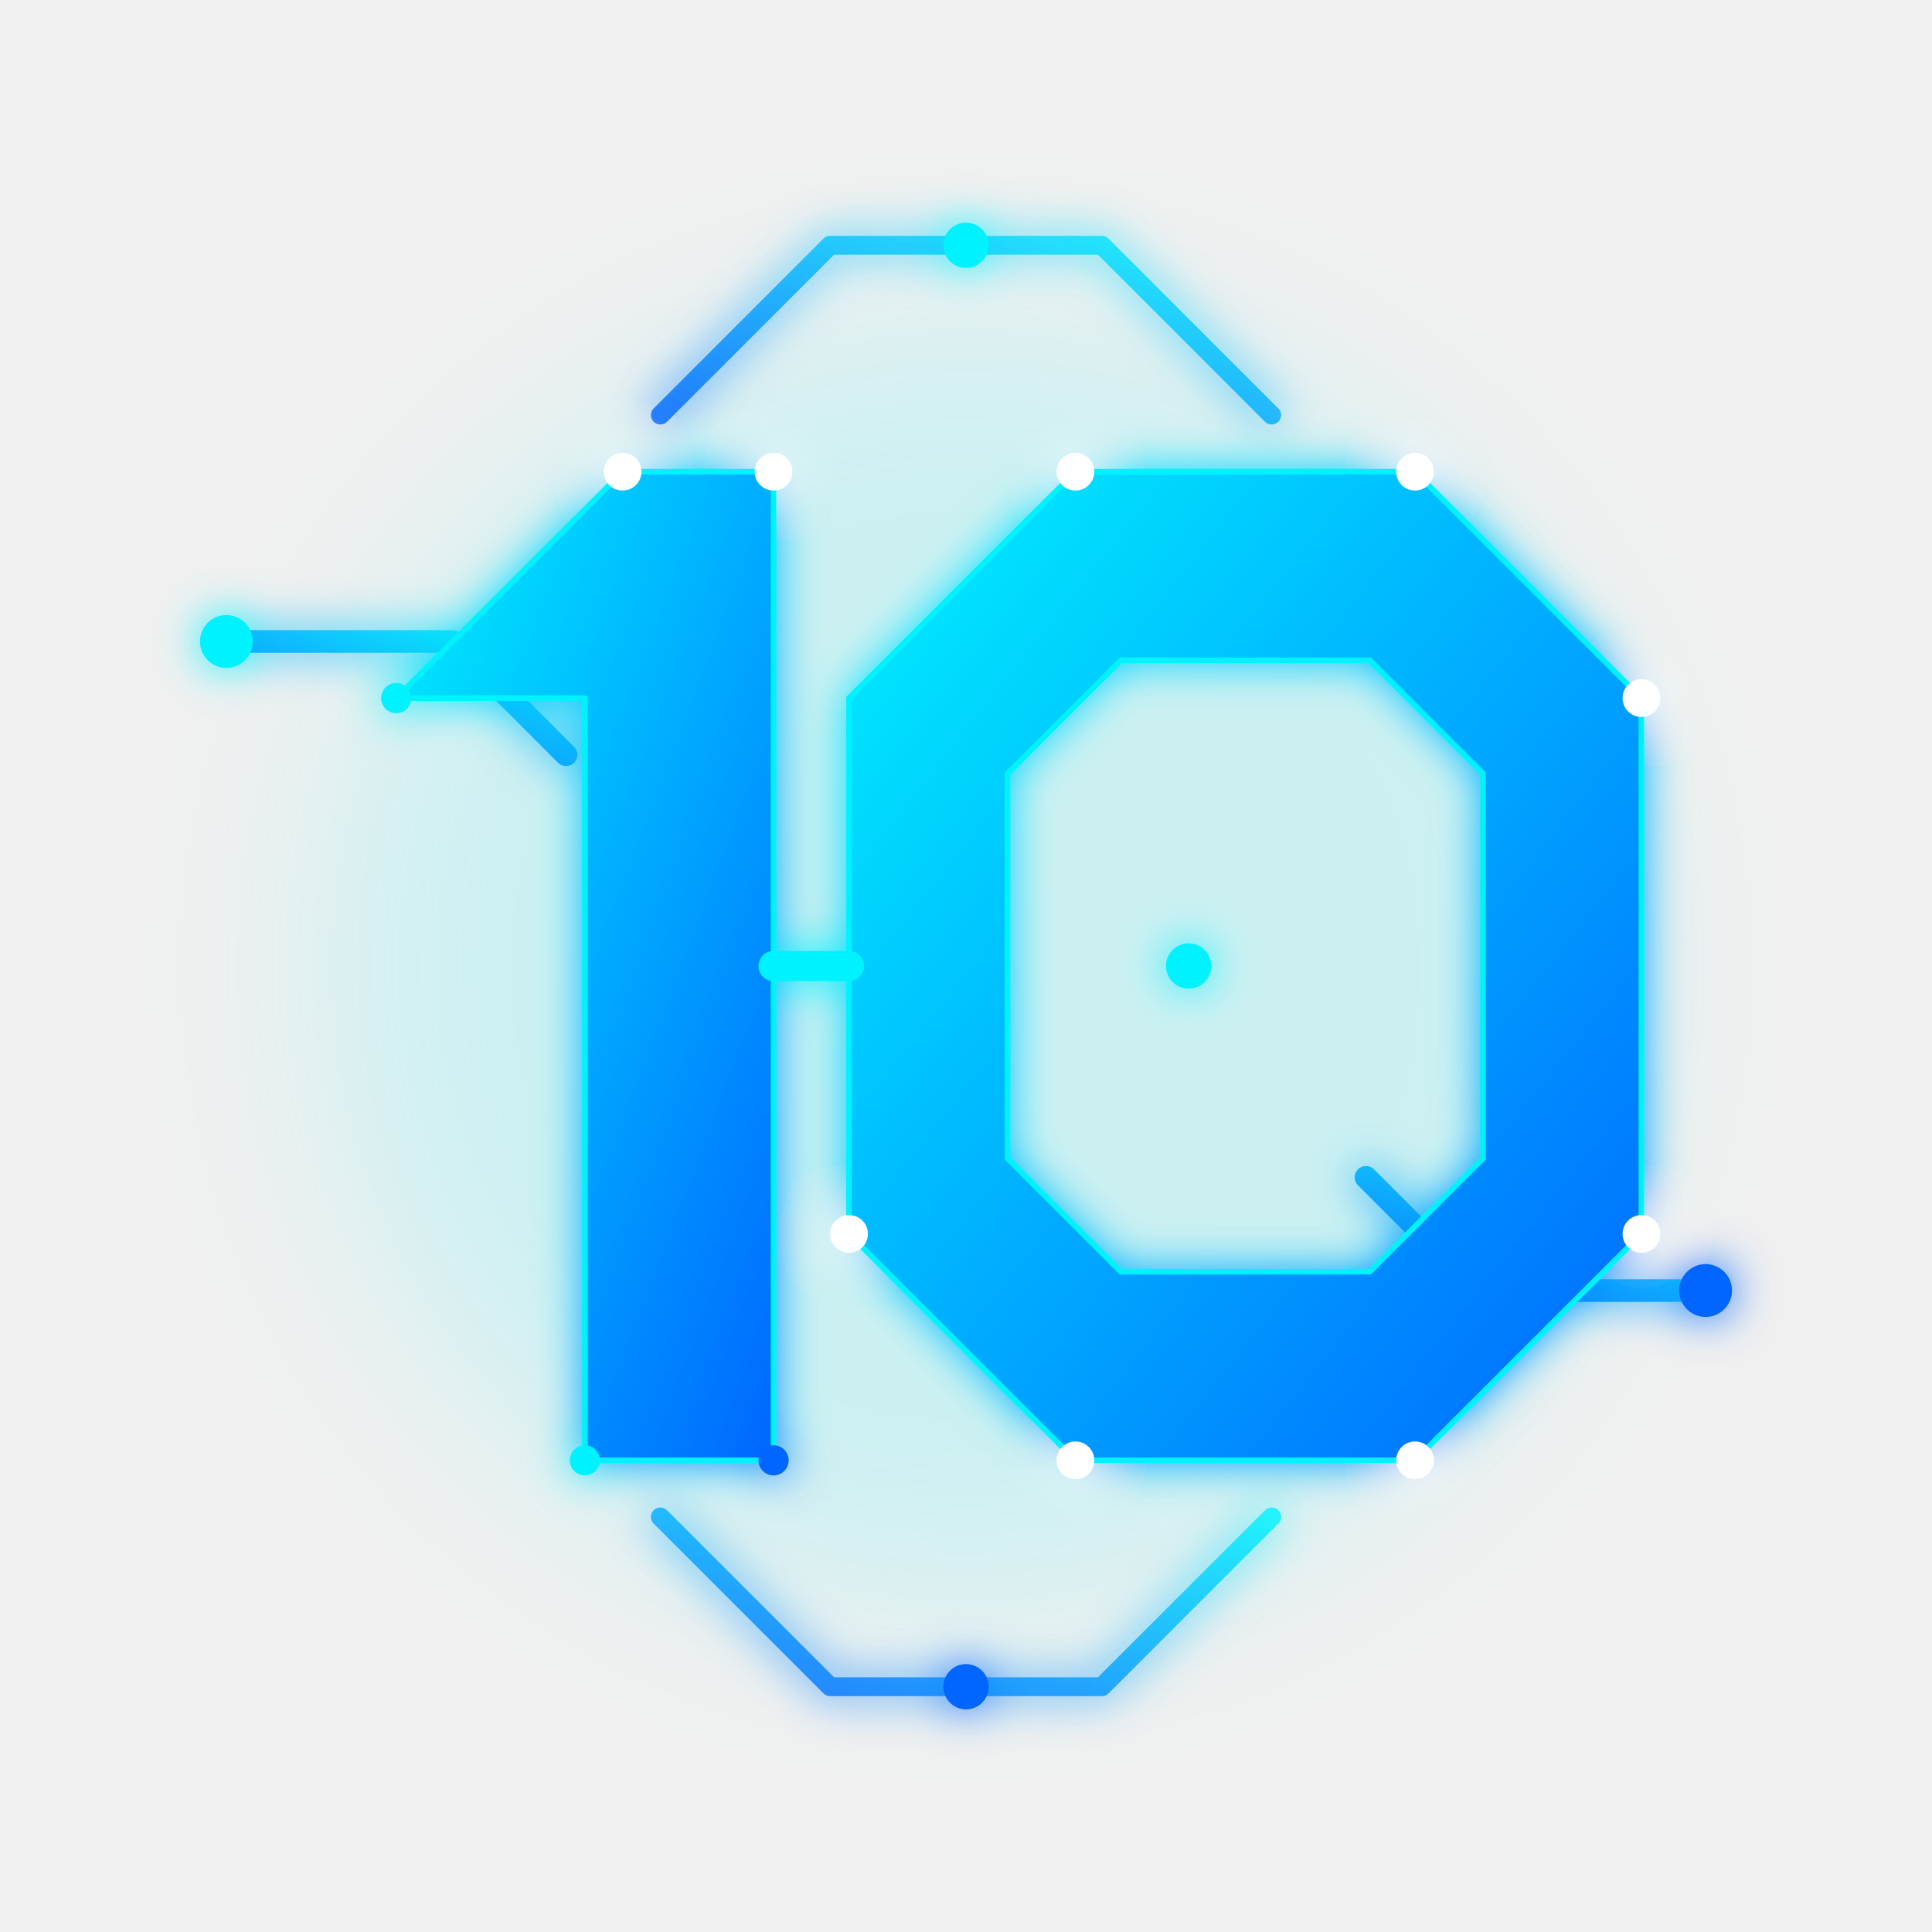
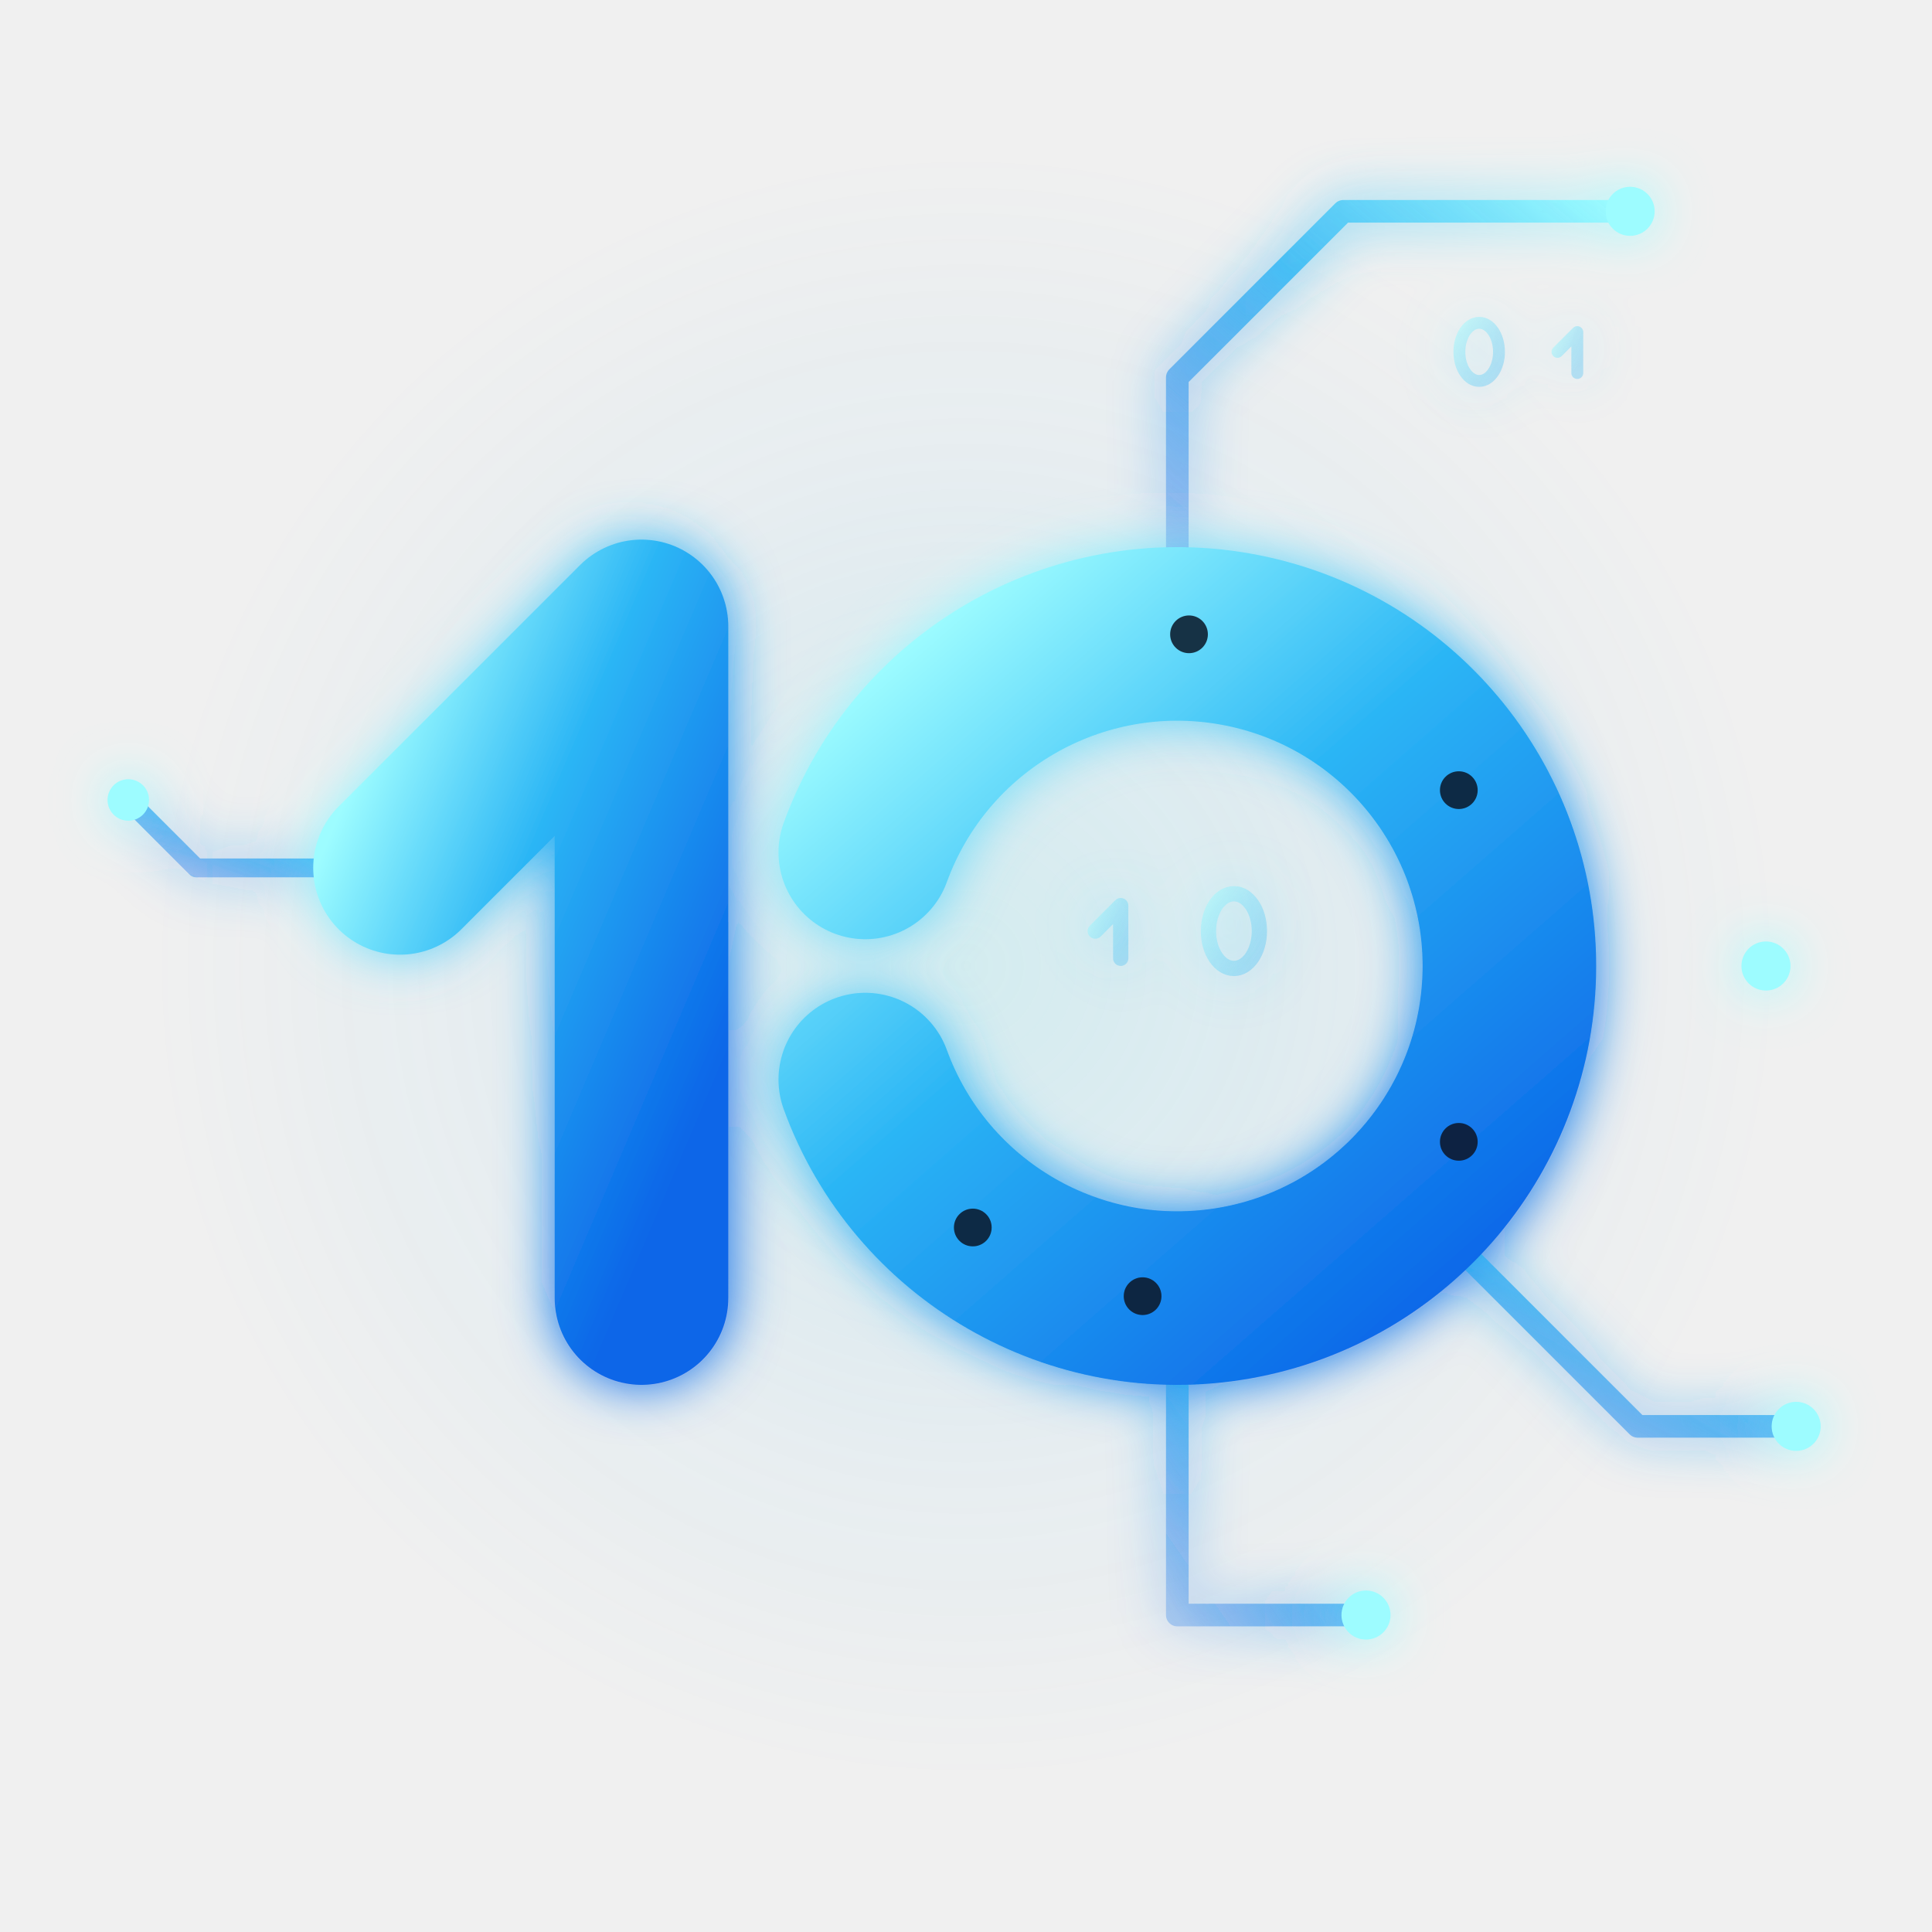
- <svg xmlns="http://www.w3.org/2000/svg" viewBox="0 0 512 512" width="100%" height="100%">
+ <svg xmlns="http://www.w3.org/2000/svg" viewBox="0 0 512 512" width="100%" height="100%" role="img" aria-label="Binary Ten">
  <defs>
-     <linearGradient id="btPrimaryGrad" x1="0%" y1="0%" x2="100%" y2="100%">
-       <stop offset="0%" stop-color="#00f2fe" />
-       <stop offset="50%" stop-color="#00adff" />
-       <stop offset="100%" stop-color="#0066ff" />
+     <linearGradient id="btCore" x1="8%" y1="0%" x2="92%" y2="100%">
+       <stop offset="0%" stop-color="#9DFCFF" />
+       <stop offset="42%" stop-color="#2CB6F5" />
+       <stop offset="100%" stop-color="#0A66E8" />
    </linearGradient>
-     <linearGradient id="btAccentGrad" x1="0%" y1="100%" x2="100%" y2="0%">
-       <stop offset="0%" stop-color="#0066ff" />
-       <stop offset="100%" stop-color="#00f2fe" />
+     <linearGradient id="btTrace" x1="0%" y1="100%" x2="100%" y2="0%">
+       <stop offset="0%" stop-color="#0A66E8" stop-opacity="0.25" />
+       <stop offset="55%" stop-color="#2CB6F5" stop-opacity="0.8" />
+       <stop offset="100%" stop-color="#9DFCFF" />
    </linearGradient>
-     <filter id="btGlow" x="-20%" y="-20%" width="140%" height="140%">
-       <feGaussianBlur stdDeviation="6" result="blur" />
+     <linearGradient id="btDigit" x1="0%" y1="0%" x2="100%" y2="100%">
+       <stop offset="0%" stop-color="#9DFCFF" stop-opacity="0.95" />
+       <stop offset="100%" stop-color="#2CB6F5" stop-opacity="0.6" />
+     </linearGradient>
+     <radialGradient id="btHalo" cx="50%" cy="50%" r="50%">
+       <stop offset="0%" stop-color="#42DCF0" stop-opacity="0.16" />
+       <stop offset="60%" stop-color="#26B2F3" stop-opacity="0.05" />
+       <stop offset="100%" stop-color="#26B2F3" stop-opacity="0" />
+     </radialGradient>
+     <filter id="btGlow" x="-30%" y="-30%" width="160%" height="160%">
+       <feGaussianBlur stdDeviation="7" result="btBlur" />
      <feMerge>
-         <feMergeNode in="blur" />
+         <feMergeNode in="btBlur" />
        <feMergeNode in="SourceGraphic" />
      </feMerge>
    </filter>
-     <filter id="btAmbient" x="-30%" y="-30%" width="160%" height="160%">
-       <feGaussianBlur stdDeviation="24" result="blur" />
-     </filter>
+     <g id="btDigitOne" fill="none" stroke="url(#btDigit)" stroke-width="4.5" stroke-linecap="round" stroke-linejoin="round">
+       <path d="M -7.5 7.5 L 0 0 L 0 15.5" />
+     </g>
+     <g id="btDigitZero" fill="none" stroke="url(#btDigit)" stroke-width="4.5">
+       <ellipse cx="0" cy="7.5" rx="7.5" ry="11" />
+     </g>
  </defs>
-   <circle cx="256" cy="256" r="170" fill="#00f2fe" opacity="0.15" filter="url(#btAmbient)" />
+   <circle cx="256" cy="256" r="215" fill="url(#btHalo)" />
  <g filter="url(#btGlow)">
-     <path d="M 60 170 L 120 170 L 150 200" fill="none" stroke="url(#btAccentGrad)" stroke-width="6" stroke-linecap="round" stroke-linejoin="round" opacity="0.9" />
-     <circle cx="60" cy="170" r="7" fill="#00f2fe" />
-     <path d="M 175 110 L 220 65 L 292 65 L 337 110" fill="none" stroke="url(#btAccentGrad)" stroke-width="5" stroke-linecap="round" stroke-linejoin="round" opacity="0.8" />
-     <circle cx="256" cy="65" r="6" fill="#00f2fe" />
-     <path d="M 362 312 L 392 342 L 452 342" fill="none" stroke="url(#btAccentGrad)" stroke-width="6" stroke-linecap="round" stroke-linejoin="round" opacity="0.9" />
-     <circle cx="452" cy="342" r="7" fill="#0066ff" />
-     <path d="M 175 402 L 220 447 L 292 447 L 337 402" fill="none" stroke="url(#btAccentGrad)" stroke-width="5" stroke-linecap="round" stroke-linejoin="round" opacity="0.8" />
-     <circle cx="256" cy="447" r="6" fill="#0066ff" />
-     <path d="M 105 185              L 165 125              L 205 125              L 205 387              L 155 387              L 155 185              Z" fill="url(#btPrimaryGrad)" stroke="#00f2fe" stroke-width="1.5" stroke-linejoin="round" />
-     <path d="M 285 125              L 375 125              L 435 185              L 435 327              L 375 387              L 285 387              L 225 327              L 225 185              Z              M 297 175              L 267 205              L 267 307              L 297 337              L 363 337              L 393 307              L 393 205              L 363 175              Z" fill="url(#btPrimaryGrad)" fill-rule="evenodd" stroke="#00f2fe" stroke-width="1.5" stroke-linejoin="round" />
-     <path d="M 205 256 L 225 256" stroke="#00f2fe" stroke-width="8" stroke-linecap="round" />
-     <path d="M 295 256 L 335 256" fill="none" stroke="url(#btAccentGrad)" stroke-width="5" stroke-linecap="round" />
-     <circle cx="315" cy="256" r="6" fill="#00f2fe" />
-     <circle cx="165" cy="125" r="5" fill="#ffffff" />
-     <circle cx="205" cy="125" r="5" fill="#ffffff" />
-     <circle cx="285" cy="125" r="5" fill="#ffffff" />
-     <circle cx="375" cy="125" r="5" fill="#ffffff" />
-     <circle cx="435" cy="185" r="5" fill="#ffffff" />
-     <circle cx="435" cy="327" r="5" fill="#ffffff" />
-     <circle cx="375" cy="387" r="5" fill="#ffffff" />
-     <circle cx="285" cy="387" r="5" fill="#ffffff" />
-     <circle cx="225" cy="327" r="5" fill="#ffffff" />
-     <circle cx="105" cy="185" r="4" fill="#00f2fe" />
-     <circle cx="155" cy="387" r="4" fill="#00f2fe" />
-     <circle cx="205" cy="387" r="4" fill="#0066ff" />
+     <g fill="none" stroke="url(#btTrace)" stroke-linecap="round" stroke-linejoin="round">
+       <path d="M 312 158 L 312 100 L 356 56 L 432 56" stroke-width="6" />
+       <path d="M 400 256 L 468 256" stroke-width="6" />
+       <path d="M 312 356 L 312 428 L 362 428" stroke-width="6" />
+       <path d="M 384 328 L 434 378 L 476 378" stroke-width="6" />
+       <path d="M 84 230 L 52 230 L 34 212" stroke-width="5" />
+     </g>
+     <g fill="#9DFCFF">
+       <circle cx="432" cy="56" r="6.5" />
+       <circle cx="468" cy="256" r="6.5" />
+       <circle cx="362" cy="428" r="6.5" />
+       <circle cx="476" cy="378" r="6.5" />
+       <circle cx="34" cy="212" r="5.5" />
+     </g>
+     <g fill="none" stroke="url(#btCore)" stroke-width="46" stroke-linecap="round" stroke-linejoin="round">
+       <path d="M 106 230 L 170 166 L 170 344" />
+       <path d="M 229.31 225.9 A 88 88 0 1 1 229.31 286.1" />
+     </g>
+     <g fill="#0A1626" fill-opacity="0.85">
+       <circle cx="315.1" cy="168.1" r="5" />
+       <circle cx="386.6" cy="209.4" r="5" />
+       <circle cx="386.6" cy="302.6" r="5" />
+       <circle cx="302.8" cy="343.5" r="5" />
+       <circle cx="257.8" cy="325.3" r="5" />
+     </g>
+     <g opacity="0.5">
+       <use href="#btDigitOne" transform="translate(297 240) scale(0.9)" />
+       <use href="#btDigitZero" transform="translate(327 240) scale(0.9)" />
+       <use href="#btDigitZero" transform="translate(392 88) scale(0.7)" />
+       <use href="#btDigitOne" transform="translate(418 88) scale(0.7)" />
+     </g>
  </g>
</svg>
